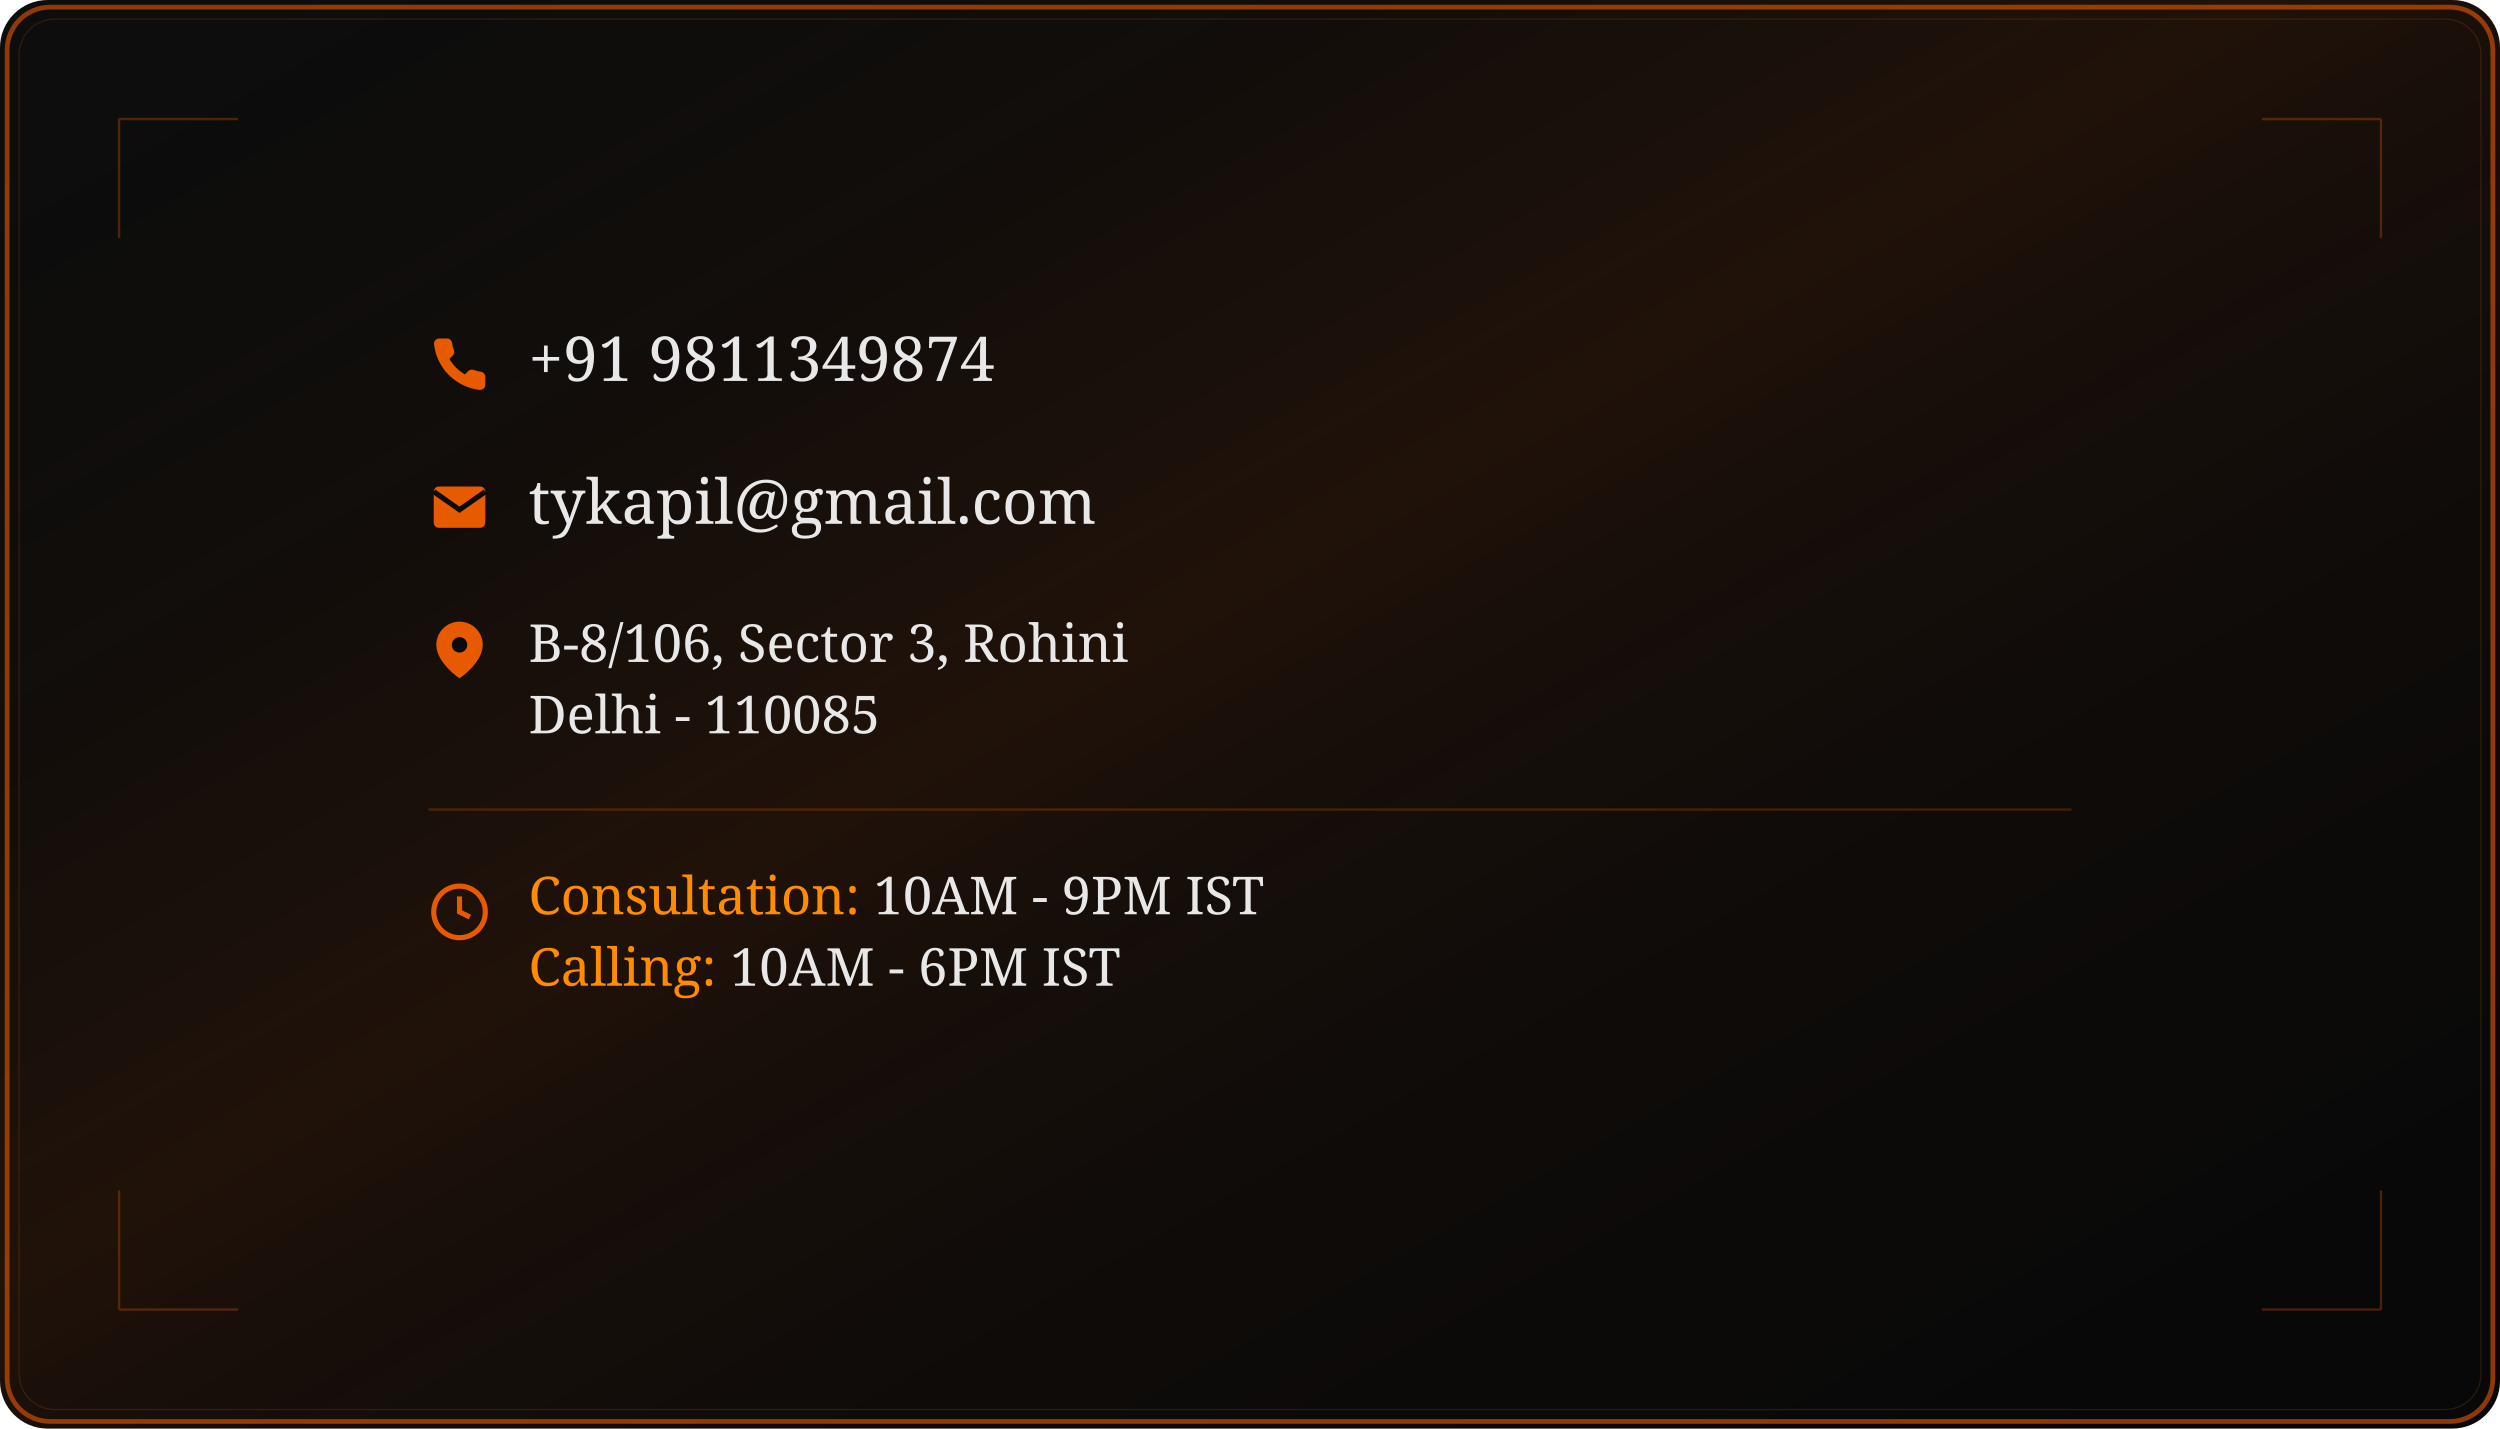
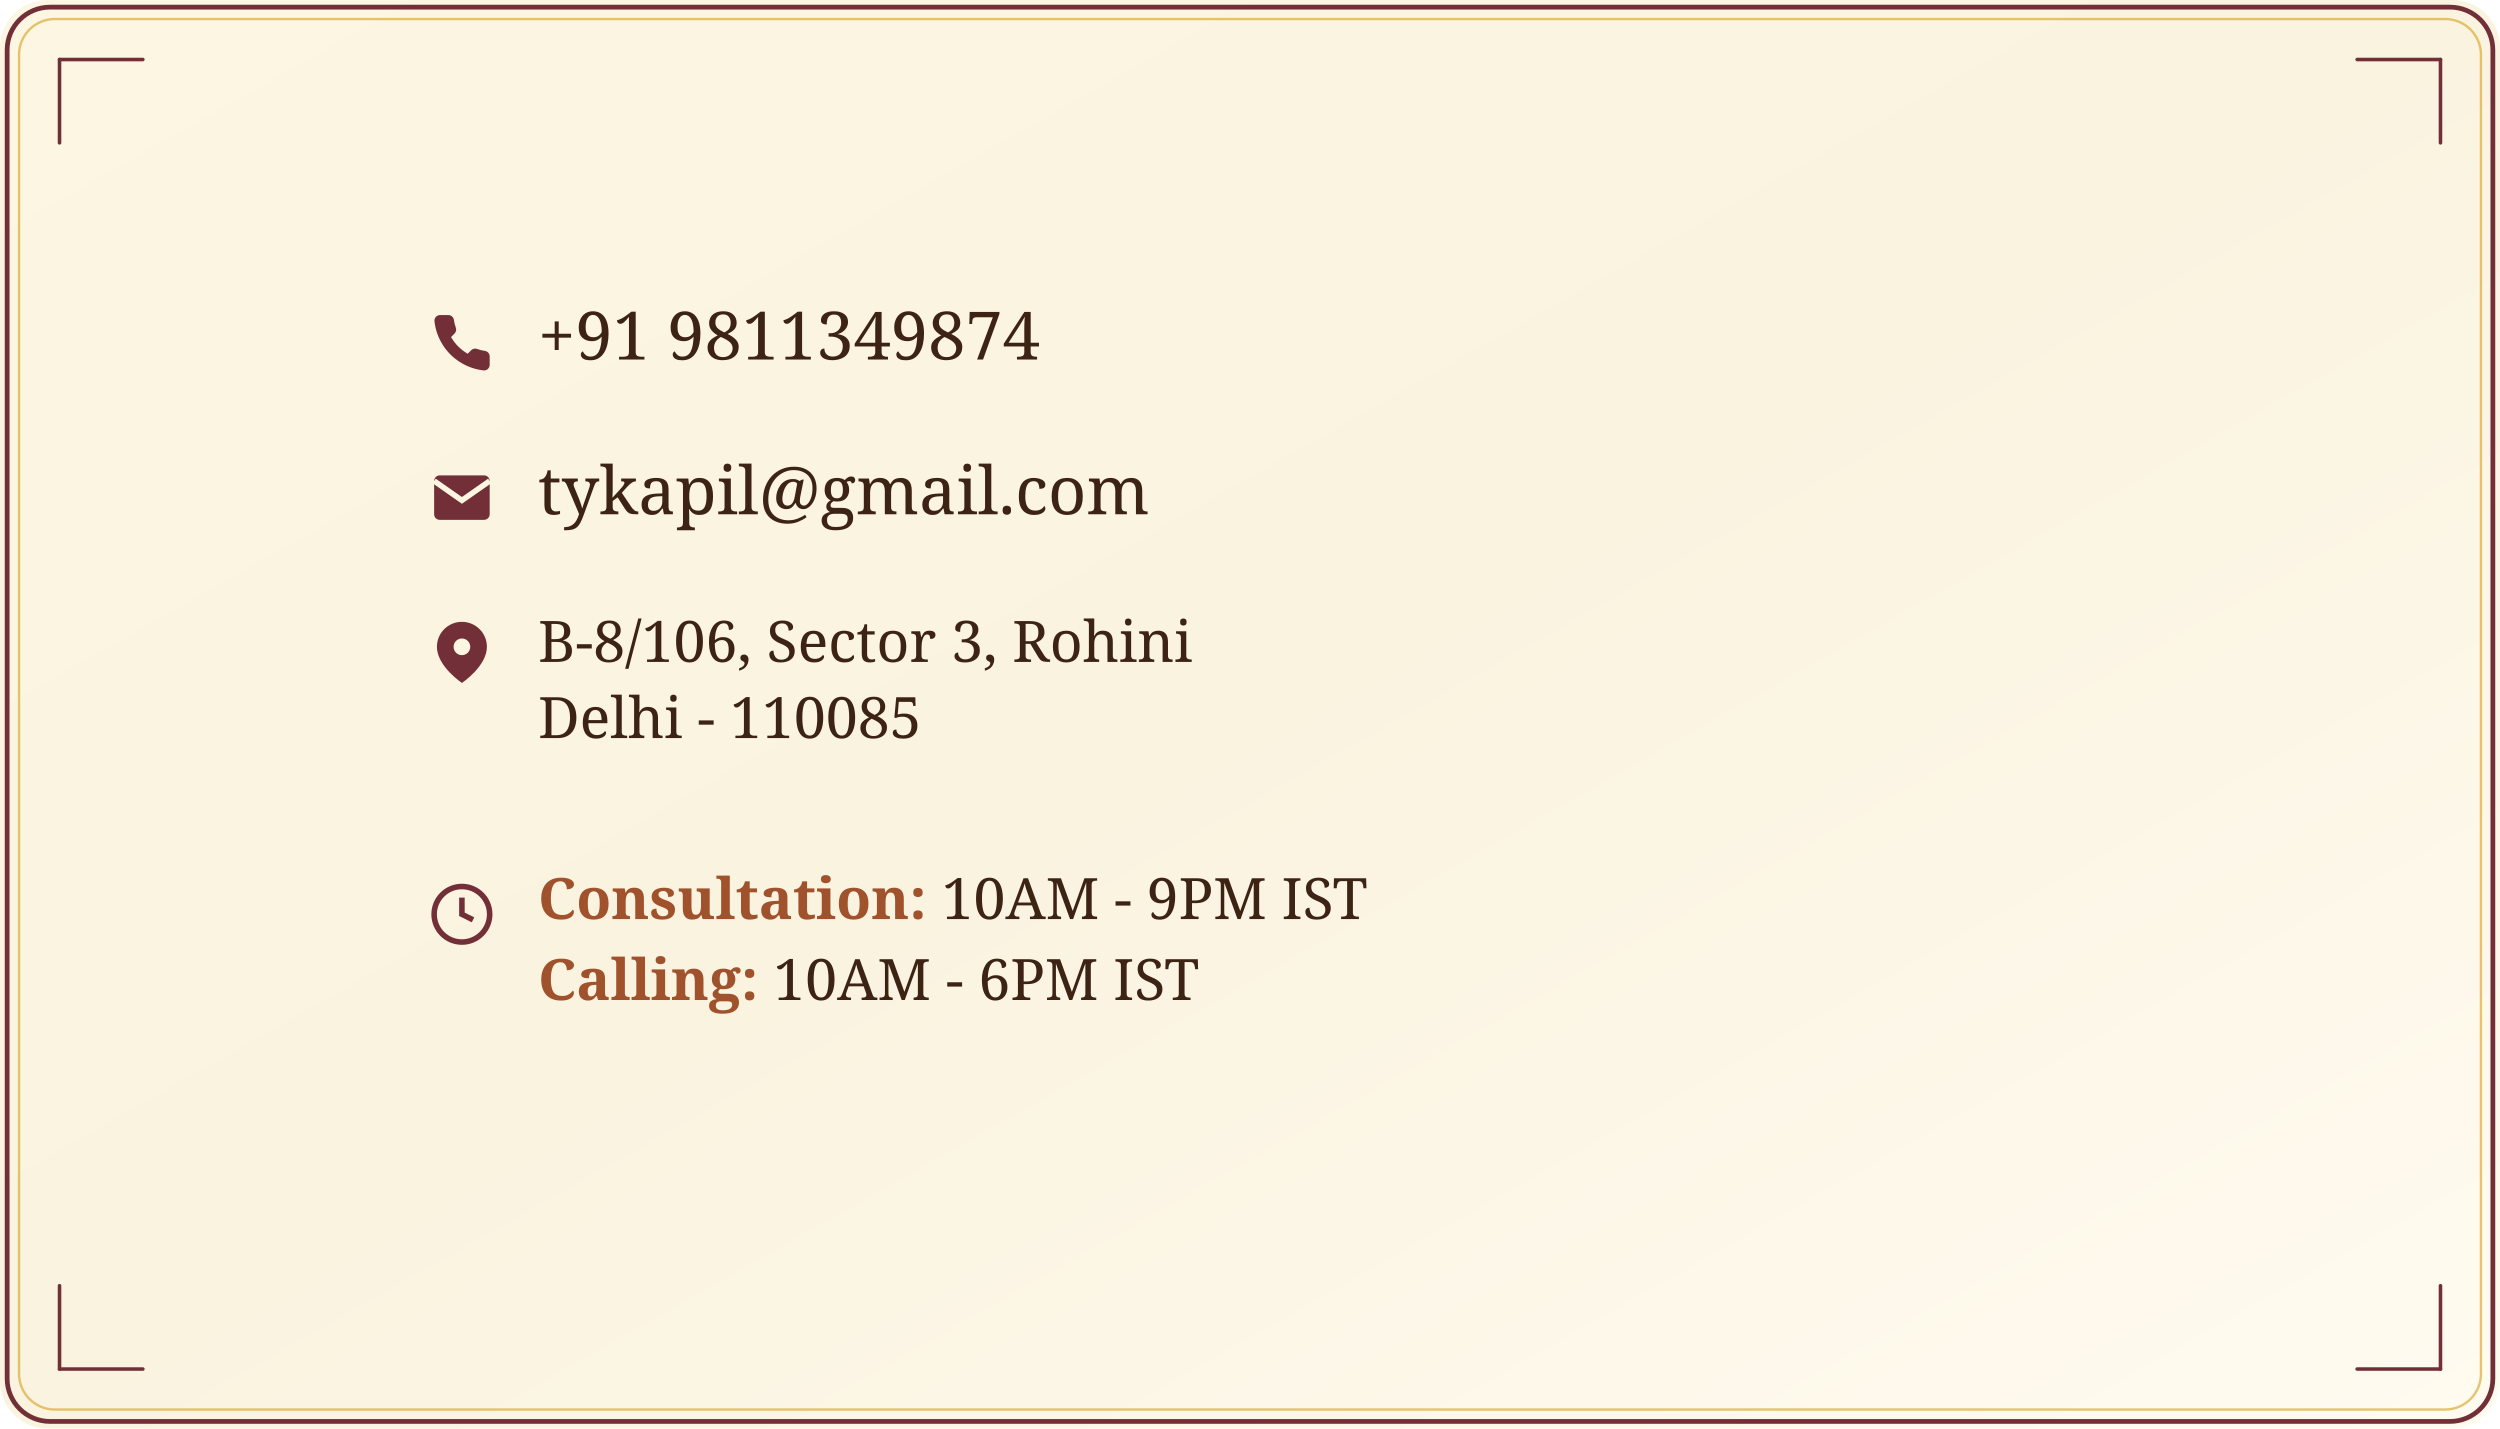
<svg xmlns="http://www.w3.org/2000/svg" width="1050" height="600" viewBox="0 0 1050 600">
  <defs>
    <linearGradient id="bgGradient" x1="0%" y1="0%" x2="100%" y2="100%">
-       <stop offset="0%" style="stop-color:#0d0d0d" />
-       <stop offset="50%" style="stop-color:#0a0a0a" />
-       <stop offset="100%" style="stop-color:#080808" />
+       <stop offset="0%" style="stop-color:#FDF6E3" />
+       <stop offset="50%" style="stop-color:#FAF3E0" />
+       <stop offset="100%" style="stop-color:#FFFBF0" />
    </linearGradient>
-     <linearGradient id="orangeGradient" x1="0%" y1="0%" x2="100%" y2="0%">
-       <stop offset="0%" style="stop-color:#8B4513" />
-       <stop offset="50%" style="stop-color:#E85A00" />
-       <stop offset="100%" style="stop-color:#FFB347" />
-     </linearGradient>
-     <linearGradient id="sheenGradient" x1="100%" y1="100%" x2="0%" y2="0%">
+     <linearGradient id="amberGradient" x1="0%" y1="0%" x2="100%" y2="0%">
      <stop offset="0%" style="stop-color:transparent" />
-       <stop offset="45%" style="stop-color:rgba(232,90,0,0.05)" />
-       <stop offset="55%" style="stop-color:rgba(232,90,0,0.1)" />
+       <stop offset="50%" style="stop-color:#D4A017" />
      <stop offset="100%" style="stop-color:transparent" />
    </linearGradient>
    <symbol id="phoneIcon" viewBox="0 0 24 24">
-       <path fill="#E85A00" d="M22 16.92v3a2 2 0 0 1-2.18 2 19.79 19.79 0 0 1-8.63-3.07 19.5 19.5 0 0 1-6-6 19.79 19.79 0 0 1-3.07-8.67A2 2 0 0 1 4.11 2h3a2 2 0 0 1 2 1.72 12.84 12.84 0 0 0 .7 2.81 2 2 0 0 1-.45 2.11L8.09 9.91a16 16 0 0 0 6 6l1.27-1.27a2 2 0 0 1 2.11-.45 12.84 12.84 0 0 0 2.81.7A2 2 0 0 1 22 16.92z" />
+       <path fill="#722F37" d="M22 16.92v3a2 2 0 0 1-2.18 2 19.79 19.79 0 0 1-8.63-3.07 19.5 19.5 0 0 1-6-6 19.79 19.79 0 0 1-3.07-8.67A2 2 0 0 1 4.11 2h3a2 2 0 0 1 2 1.72 12.84 12.84 0 0 0 .7 2.81 2 2 0 0 1-.45 2.11L8.09 9.91a16 16 0 0 0 6 6l1.27-1.27a2 2 0 0 1 2.11-.45 12.84 12.84 0 0 0 2.81.7A2 2 0 0 1 22 16.92z" />
    </symbol>
    <symbol id="emailIcon" viewBox="0 0 24 24">
-       <path fill="#E85A00" d="M4 4h16c1.1 0 2 .9 2 2v12c0 1.1-.9 2-2 2H4c-1.1 0-2-.9-2-2V6c0-1.1.9-2 2-2z" />
-       <polyline stroke="#0a0a0a" stroke-width="2" fill="none" points="22,6 12,13 2,6" />
+       <path fill="#722F37" d="M4 4h16c1.1 0 2 .9 2 2v12c0 1.1-.9 2-2 2H4c-1.1 0-2-.9-2-2V6c0-1.1.9-2 2-2z" />
+       <polyline stroke="#FDF6E3" stroke-width="2" fill="none" points="22,6 12,13 2,6" />
    </symbol>
    <symbol id="locationIcon" viewBox="0 0 24 24">
-       <path fill="#E85A00" d="M21 10c0 7-9 13-9 13s-9-6-9-13a9 9 0 0 1 18 0z" />
-       <circle cx="12" cy="10" r="3" fill="#0a0a0a" />
+       <path fill="#722F37" d="M21 10c0 7-9 13-9 13s-9-6-9-13a9 9 0 0 1 18 0z" />
+       <circle cx="12" cy="10" r="3" fill="#FDF6E3" />
    </symbol>
    <symbol id="clockIcon" viewBox="0 0 24 24">
-       <circle cx="12" cy="12" r="10" fill="none" stroke="#E85A00" stroke-width="2" />
-       <polyline stroke="#E85A00" stroke-width="2" fill="none" points="12 6 12 12 16 14" />
+       <circle cx="12" cy="12" r="10" fill="none" stroke="#722F37" stroke-width="2" />
+       <polyline stroke="#722F37" stroke-width="2" fill="none" points="12 6 12 12 16 14" />
    </symbol>
  </defs>
  <rect width="1050" height="600" fill="url(#bgGradient)" rx="20" />
-   <rect width="1050" height="600" fill="url(#sheenGradient)" rx="20" />
-   <rect x="3" y="3" width="1044" height="594" fill="none" stroke="#E85A00" stroke-width="2" rx="18" opacity="0.6" />
-   <rect x="8" y="8" width="1034" height="584" fill="none" stroke="#8B4513" stroke-width="0.5" rx="15" opacity="0.3" />
-   <g transform="translate(180, 140)">
-     <use href="#phoneIcon" width="26" height="26" />
-     <text x="42" y="20" font-family="Cormorant Garamond, Georgia, serif" font-size="26" fill="#e8e8e8">+91 9811349874</text>
+   <rect x="3" y="3" width="1044" height="594" fill="none" stroke="#722F37" stroke-width="2" rx="18" />
+   <rect x="8" y="8" width="1034" height="584" fill="none" stroke="#D4A017" stroke-width="1" rx="15" opacity="0.6" />
+   <path d="M25 25 L25 60" stroke="#722F37" stroke-width="1.5" fill="none" stroke-linecap="round" />
+   <path d="M25 25 L60 25" stroke="#722F37" stroke-width="1.5" fill="none" stroke-linecap="round" />
+   <path d="M1025 25 L1025 60" stroke="#722F37" stroke-width="1.5" fill="none" stroke-linecap="round" />
+   <path d="M1025 25 L990 25" stroke="#722F37" stroke-width="1.5" fill="none" stroke-linecap="round" />
+   <path d="M25 575 L25 540" stroke="#722F37" stroke-width="1.5" fill="none" stroke-linecap="round" />
+   <path d="M25 575 L60 575" stroke="#722F37" stroke-width="1.5" fill="none" stroke-linecap="round" />
+   <path d="M1025 575 L1025 540" stroke="#722F37" stroke-width="1.5" fill="none" stroke-linecap="round" />
+   <path d="M1025 575 L990 575" stroke="#722F37" stroke-width="1.5" fill="none" stroke-linecap="round" />
+   <g transform="translate(180, 130)">
+     <use href="#phoneIcon" width="28" height="28" />
+     <text x="46" y="21" font-family="Cormorant Garamond, Georgia, serif" font-size="28" font-weight="500" fill="#3D2314">+91 9811349874</text>
  </g>
-   <g transform="translate(180, 200)">
-     <use href="#emailIcon" width="26" height="26" />
-     <text x="42" y="20" font-family="Cormorant Garamond, Georgia, serif" font-size="26" fill="#e8e8e8">tykapil@gmail.com</text>
+   <g transform="translate(180, 195)">
+     <use href="#emailIcon" width="28" height="28" />
+     <text x="46" y="21" font-family="Cormorant Garamond, Georgia, serif" font-size="28" font-weight="500" fill="#3D2314">tykapil@gmail.com</text>
  </g>
  <g transform="translate(180, 260)">
-     <use href="#locationIcon" width="26" height="26" />
-     <text x="42" y="18" font-family="Cormorant Garamond, Georgia, serif" font-size="22" fill="#e8e8e8">B-8/106, Sector 3, Rohini</text>
-     <text x="42" y="48" font-family="Cormorant Garamond, Georgia, serif" font-size="22" fill="#e8e8e8">Delhi - 110085</text>
+     <use href="#locationIcon" width="28" height="28" />
+     <text x="46" y="18" font-family="Cormorant Garamond, Georgia, serif" font-size="24" font-weight="500" fill="#3D2314">B-8/106, Sector 3, Rohini</text>
+     <text x="46" y="50" font-family="Cormorant Garamond, Georgia, serif" font-size="24" font-weight="500" fill="#3D2314">Delhi - 110085</text>
  </g>
-   <line x1="180" y1="340" x2="870" y2="340" stroke="#E85A00" stroke-width="1" opacity="0.25" />
+   <line x1="180" y1="335" x2="870" y2="335" stroke="url(#amberGradient)" stroke-width="1.5" />
  <g transform="translate(180, 370)">
-     <use href="#clockIcon" width="26" height="26" />
-     <text x="42" y="14" font-family="Cormorant Garamond, Georgia, serif" font-size="22" fill="#e8e8e8">
-       <tspan fill="#FF8C00">Consultation:</tspan> 10AM - 9PM IST
+     <use href="#clockIcon" width="28" height="28" />
+     <text x="46" y="16" font-family="Cormorant Garamond, Georgia, serif" font-size="24" fill="#3D2314">
+       <tspan fill="#A0522D" font-weight="600">Consultation:</tspan> 10AM - 9PM IST
    </text>
-     <text x="42" y="44" font-family="Cormorant Garamond, Georgia, serif" font-size="22" fill="#e8e8e8">
-       <tspan fill="#FF8C00">Calling:</tspan> 10AM - 6PM IST
+     <text x="46" y="50" font-family="Cormorant Garamond, Georgia, serif" font-size="24" fill="#3D2314">
+       <tspan fill="#A0522D" font-weight="600">Calling:</tspan> 10AM - 6PM IST
    </text>
  </g>
-   <path d="M50 50 L50 100 M50 50 L100 50" stroke="#E85A00" stroke-width="1" opacity="0.3" fill="none" />
-   <path d="M1000 50 L1000 100 M1000 50 L950 50" stroke="#E85A00" stroke-width="1" opacity="0.3" fill="none" />
-   <path d="M50 550 L50 500 M50 550 L100 550" stroke="#E85A00" stroke-width="1" opacity="0.3" fill="none" />
-   <path d="M1000 550 L1000 500 M1000 550 L950 550" stroke="#E85A00" stroke-width="1" opacity="0.3" fill="none" />
</svg>
